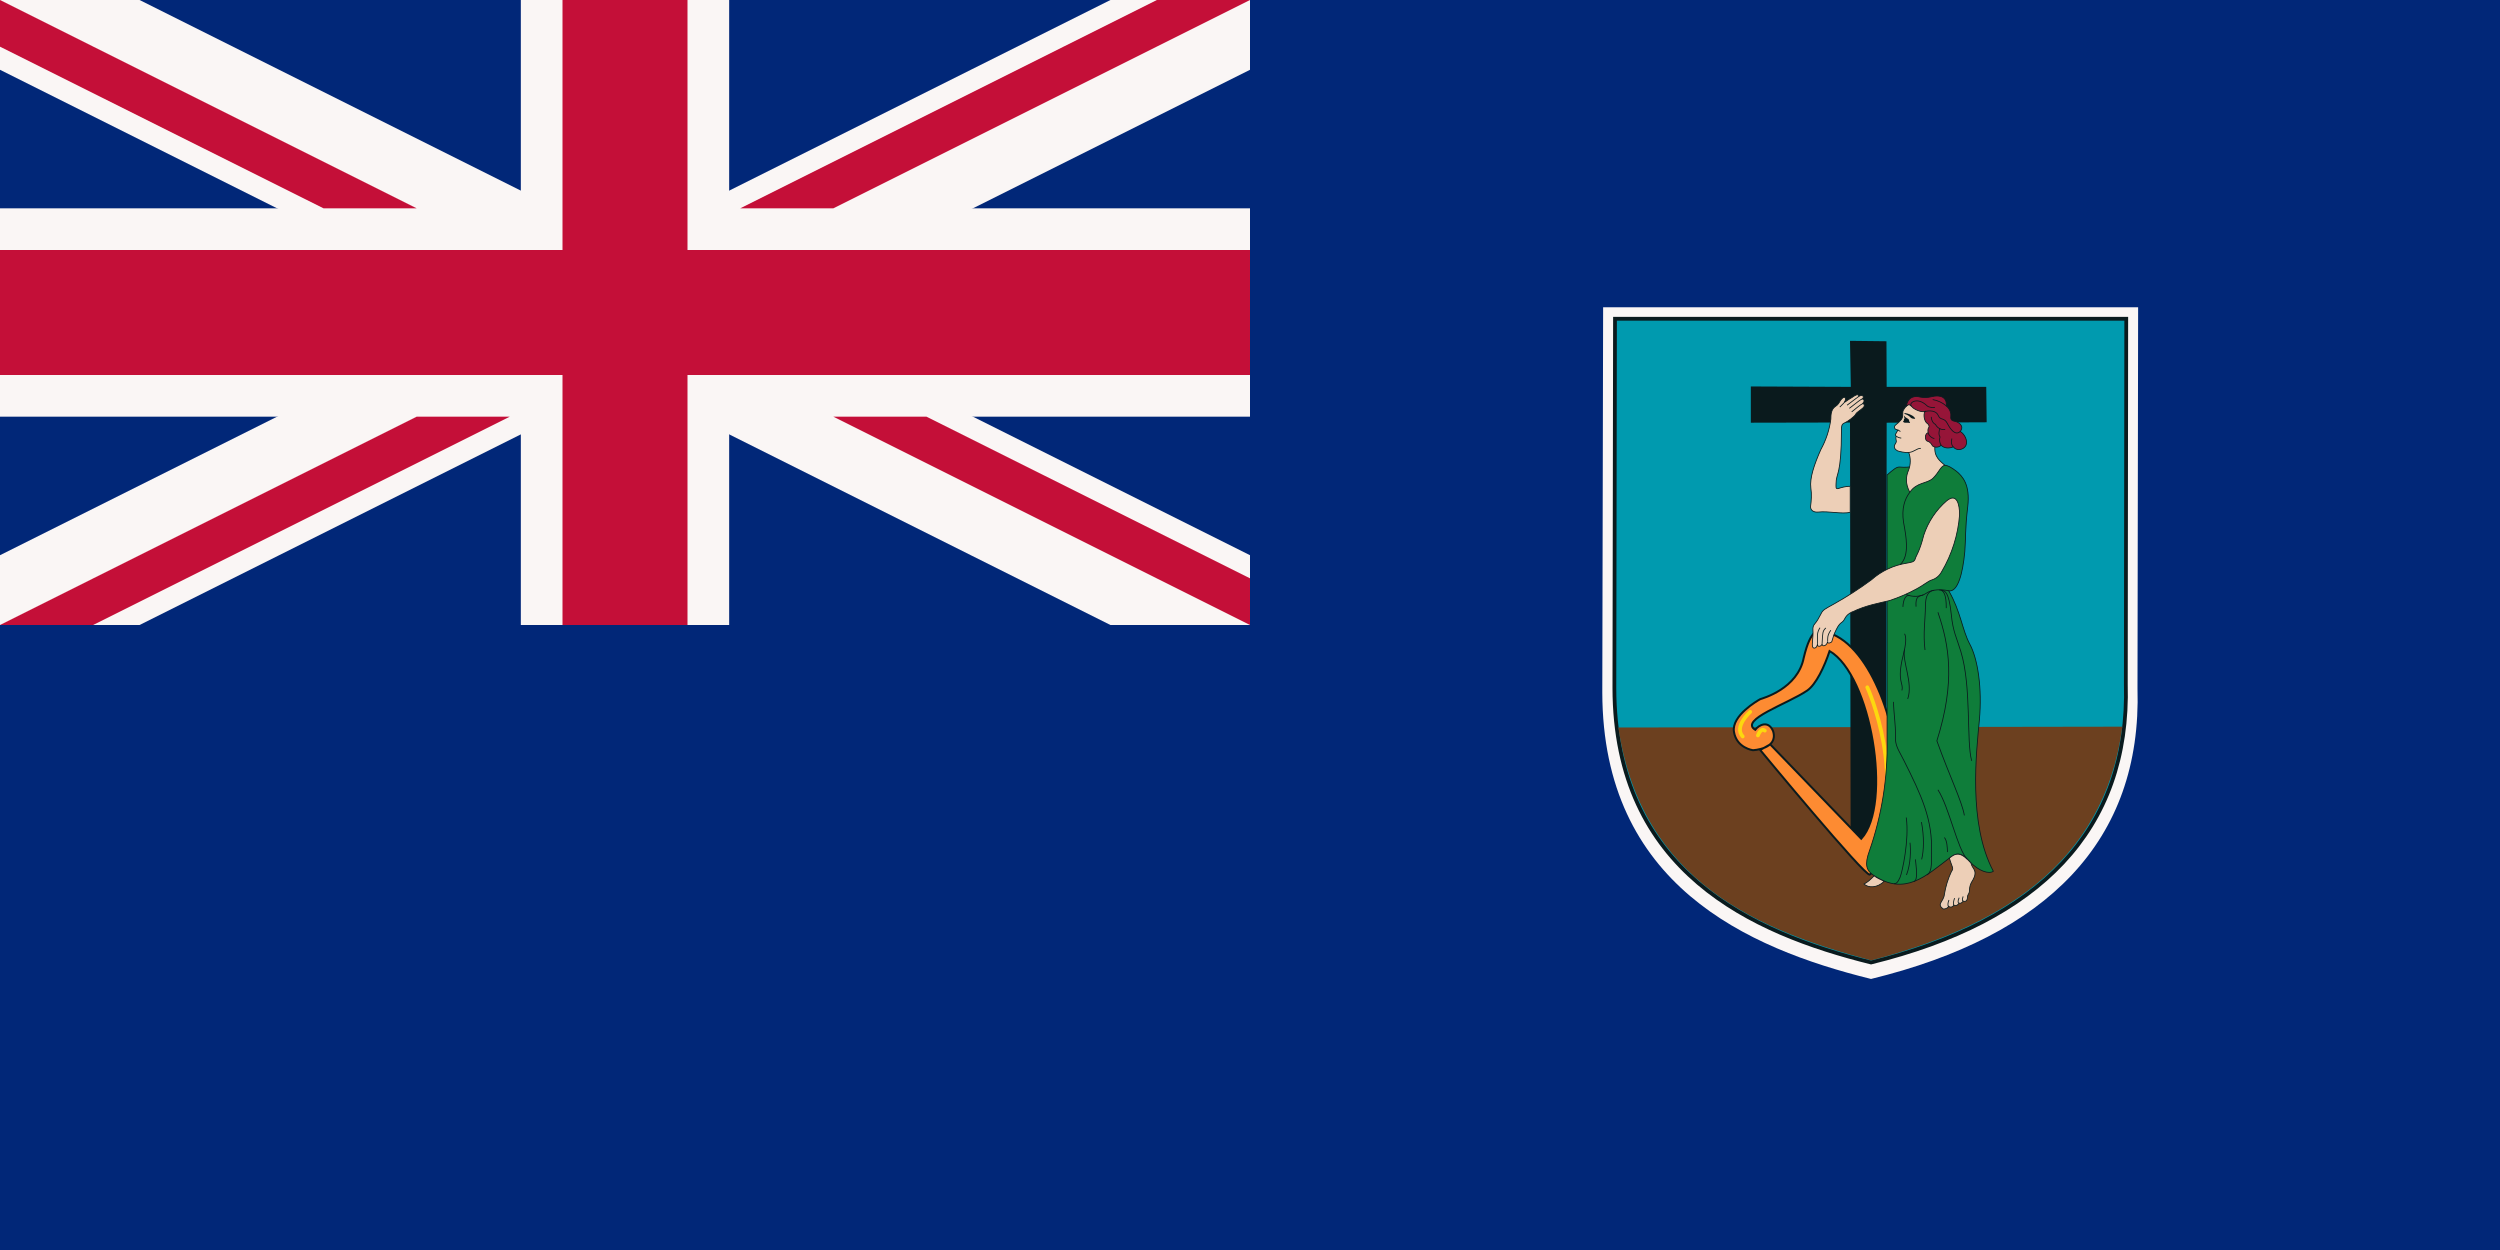
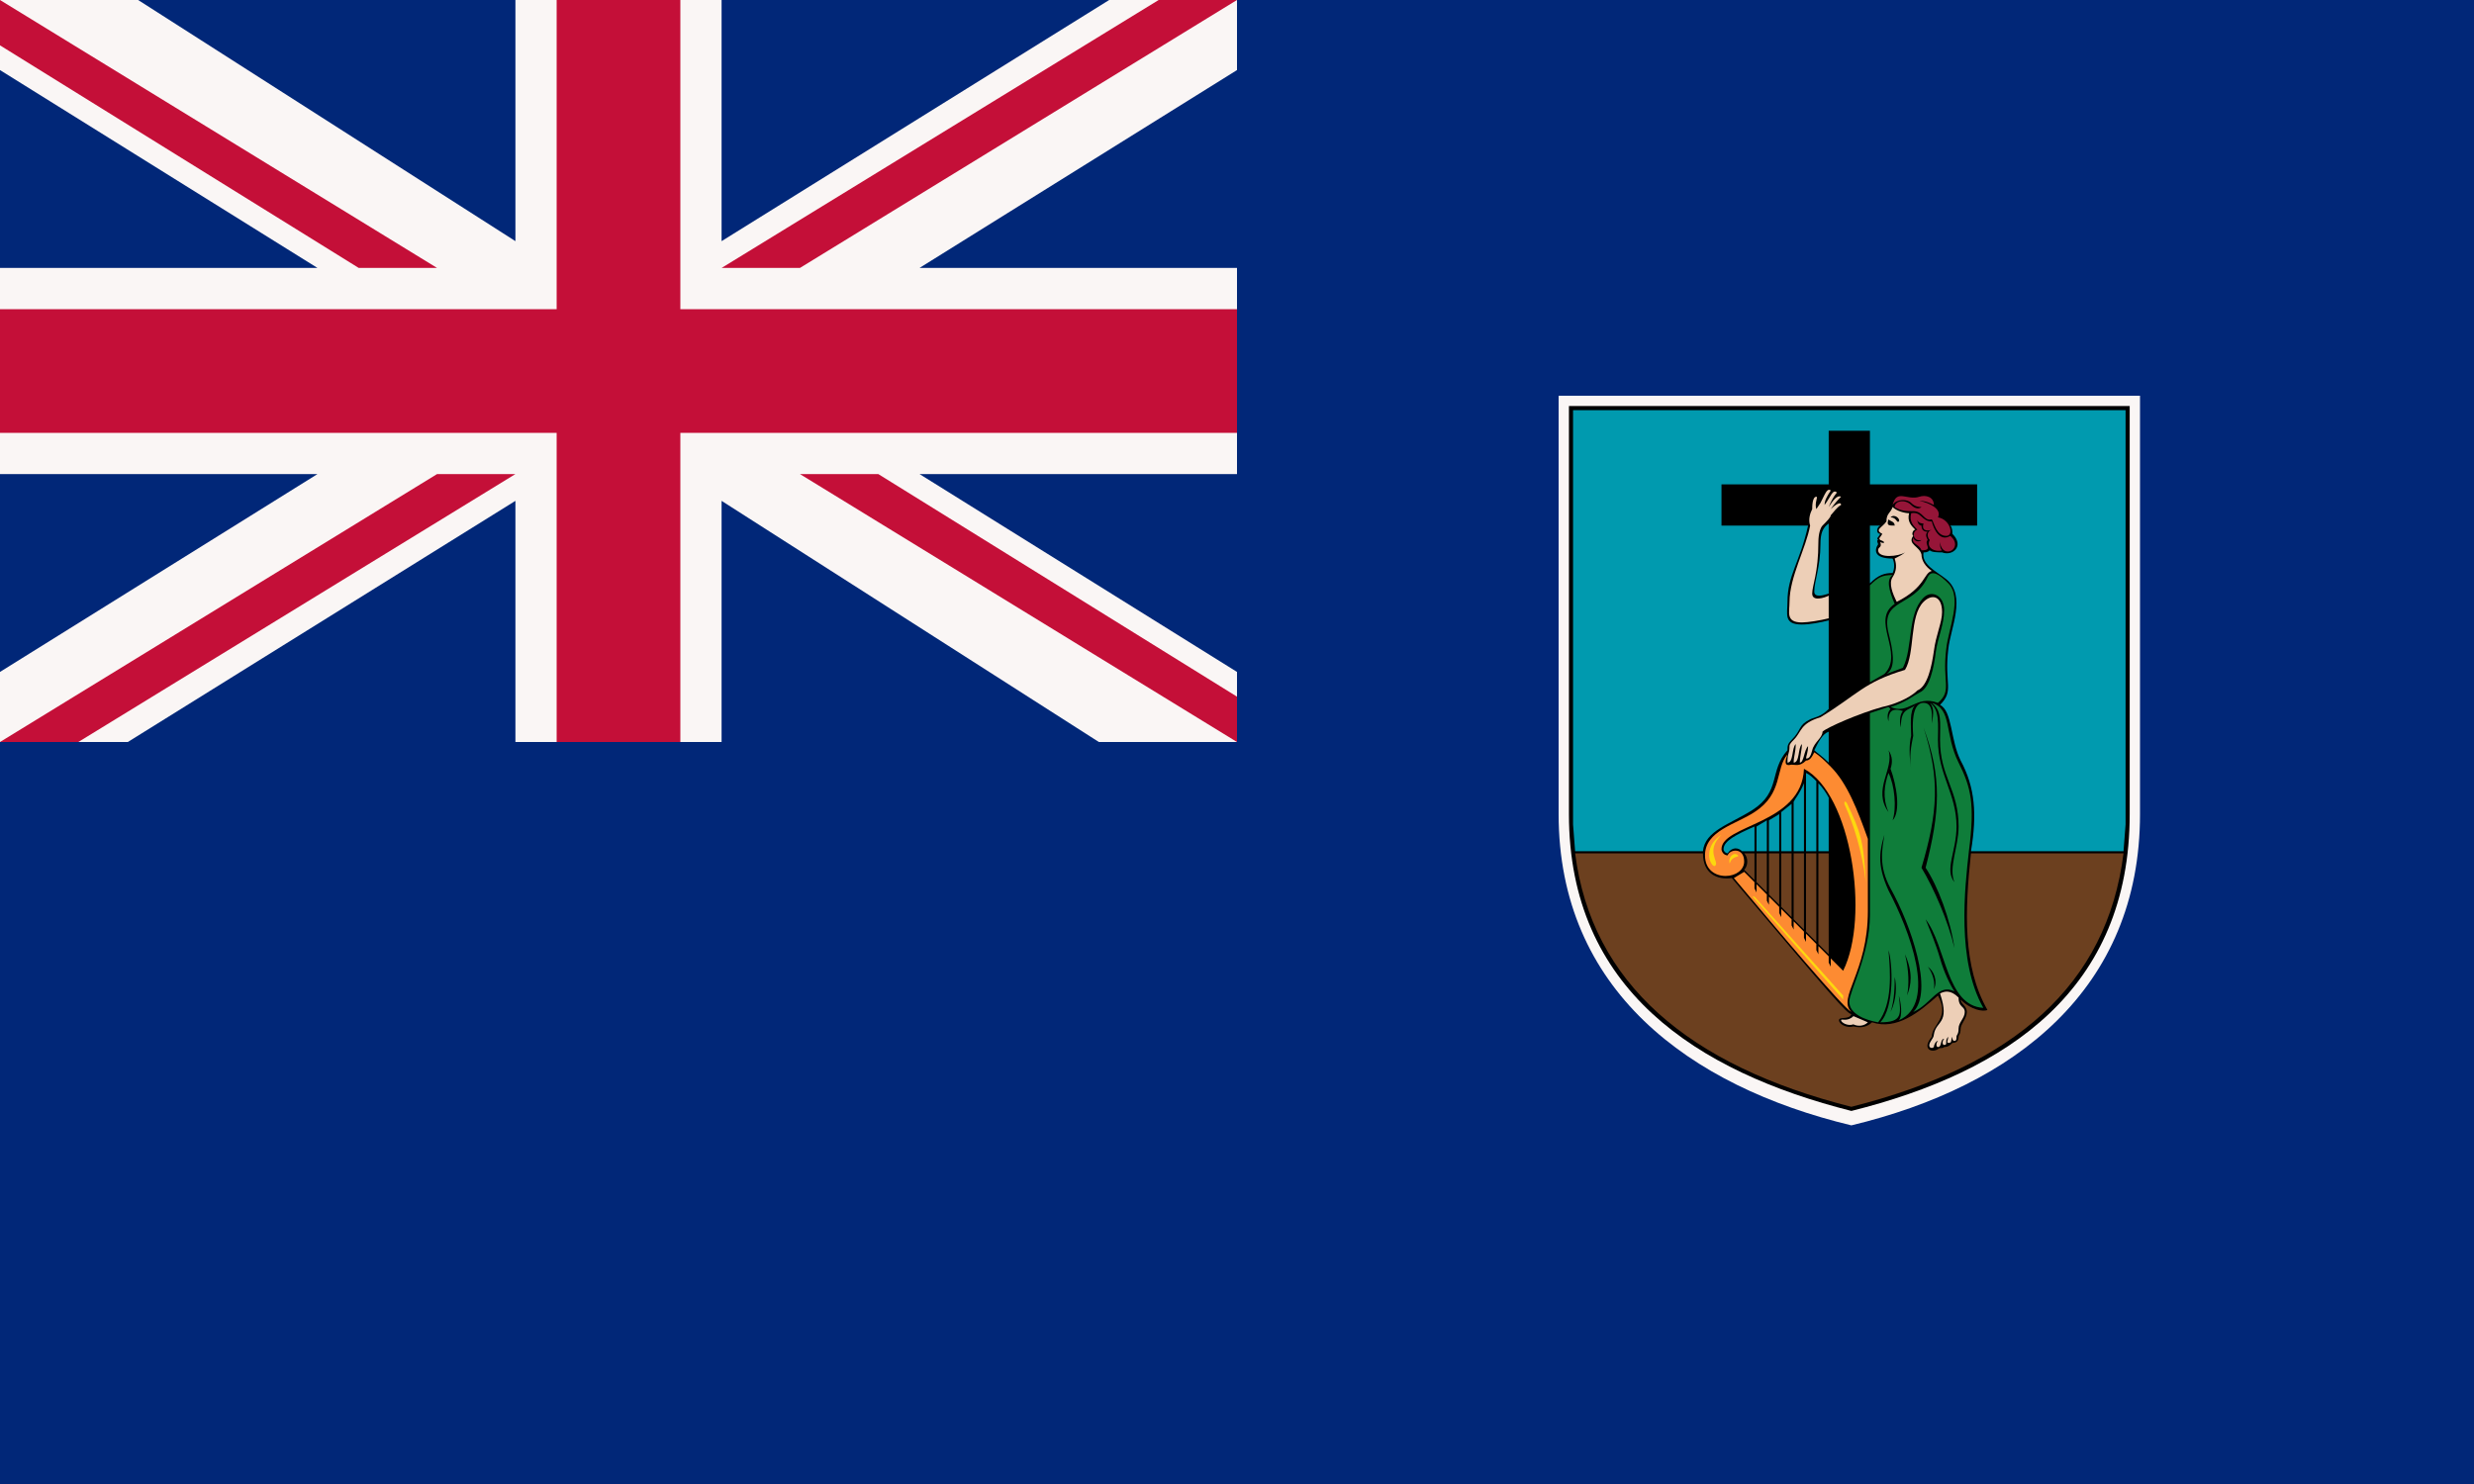
- <svg xmlns="http://www.w3.org/2000/svg" width="1200" height="600">
-   <g fill="#012778">
-     <path d="M0 0h1200v600H0Z" />
-     <path fill="#faf6f5" d="M0 0v33.5L533 300h67v-33.5L67 0H0zm600 0v33.5L67 300H0v-33.5L533 0h67z" />
-     <path fill="#faf6f5" d="M250 0v300h100V0H250zM0 100v100h600V100H0z" />
-     <path fill="#c40f38" d="M0 120v60h600v-60H0zM270 0v300h60V0h-60zM0 300l200-100h44.7l-200 100H0zM0 0l200 100h-44.7L0 22.4V0zm355.3 100 200-100H600L400 100h-44.7zM600 300 400 200h44.7L600 277.6V300z" />\n</g>
-   <path fill="#faf6f5" d="M769.5 147.5h256.8l-.3 182.8c2.2 73.5-43.6 119-127.9 139.6-59.8-14.8-128.8-45.5-129-137.5l.4-184.9z" />
-   <path fill="#009aaf" stroke="#0a1a1d" stroke-width="1.813" d="M775.2 153h245.4l-.2 175.2c2 70.4-41.8 114-122.3 133.8-57.2-14.2-123.1-43.7-123.2-131.8l.3-177.2z" />
-   <path fill="#6c401f" d="M1018.7 349C1009.8 416 958 445.4 898.1 461c-53-14.2-110.2-37-121.3-111.8l242-.4z" />
-   <path fill="#0a1a1d" d="m888.4 185.7-.4-22.1 17.5.2.1 21.9h47.8l.2 17-48 .2-.3 201.9h-17l-.3-202-47.6.1v-17.4z" />
-   <g fill="#fd8b32" stroke="#0a1a1d" stroke-width=".968">
-     <path fill-rule="evenodd" d="m849.7 357.3 43.7 45.3c15.1-16.6 4.6-78.7-15.2-90.1-2.4 7.3-6.5 16.1-10.8 19-9.4 6.4-32.7 14-24.9 18.8 1.8-2.4 6.4-4.7 8.6.7 2.6 8.6-9.7 9.1-9.7 9.1s-7.8-1-9.1-8.8 11.5-15.1 12.6-15.7c1.1-.4 18-4.9 20.9-19.9 3.5-14.7 7.2-12.5 7.9-12.8 22 2.2 36.5 41.7 37.3 69.5.8 27.8-11.3 46.1-13.5 47.4-2.2 1.2-52.6-59.8-52.6-59.8l4.8-2.7z" />
-     <path fill="none" stroke="#fcd80e" stroke-linecap="round" stroke-width="1.813" d="M896.3 329.9s20.4 44.7 1.5 81.4m-54-58.3s1.4-3.9 3.3-2.3m-7-9s-8 7.1-3.6 11.8" />
-   </g>
-   <g stroke="#0a1a1d" stroke-width=".399">
-     <path fill="#0f7d3a" d="M905.8 228c3-2.6 4.6-4.1 6.4-3.8 2 .2 4.5.1 6.3-.5a39 39 0 0 1 15-.4c1.3.1 3 .9 5.7 3 2.7 2.3 6.6 6.2 5.3 17-1.3 10.8-.9 15.5-1.4 21.5-1 10.7-3.4 19.5-7.7 18.8 5.8 10 6.4 18.7 10.1 25.6 3.8 7 6 21 4.6 36.4-1.4 15.2-5.5 49.6 6.7 72.6-2 1.5-7 0-11.3-4.6-4.3-4.6-6.2-4.5-9.8-1.7-11 8.3-21.2 18.4-36.3 8.3-3.5-2.3-4.6-5-2-12a153 153 0 0 0 8.4-53.1V228z" />
-     <path fill="#edcfb7" d="M916.2 217.2a12 12 0 0 1-.1 8.5c-1.3 3-1.6 6.4.6 10.6 3.4-5 8.3-4 11.2-6.8 2.9-2.9 3.5-5.6 5.6-6.2-2.1-1.9-5.4-4-4.7-9.4.7-5.5 8.3-10 1.4-18.3a10 10 0 0 0-16.7 1.5c-.4 1 .2 3-.9 4.3a14.2 14.2 0 0 1-2.6 2.5c-.6.5-1 1.1-.3 2 .3.3.8.3 1.3.5l-1 1.8c-.4.4-.2.8.2 1.2-.6 1.7.5 2-.2 3.2-.7 1.1-1.5 2.5.8 3.8.7.3 3.8 1 5.4.8zm-28 28.7c-4.1 1-10.6-.7-15.5-.1-2.2.2-3.9-.9-3.6-3 .3-2.2.6-5.5.1-8.6-.6-4.7 1.6-11.2 4.8-18.4a41.3 41.3 0 0 0 4.8-14.6c0-2.3.2-4.8 2.2-6.1 1.5-1 1.8-1.9 2.3-2.7 1.2-1.8 2.4-2.2 2.5-1.1.1.6-.1 1.2-.7 2 1.3-1 3.5-2.3 4-2.6.5-.4 3-2.2 3.2-.5 1-.5 1.7-.5 2 0 .2.7 0 .9-.4 1.3.7-.1 1.5 1.1 0 2.3.8-.3 1.6 1 .2 2.1-1.3 1.2-3 2-3.4 3-.5 1-4 3.6-5.3 4.1-1.4.6-1.5 1.4-1.5 3.4 0 22.2-2.6 20.4-2.6 25.8 0 1.4-.3 2.7 1.1 2.3 1.5-.5 3.6-1.1 5.7-1.1v12.5zm.8 47.9c6.5-3.3 14-4.5 17.9-5.5a78 78 0 0 0 13-5.6c3.1-1.6 5.6-3.8 7.3-4.3a8.1 8.1 0 0 0 4.8-4 63 63 0 0 0 8.6-27.3c0-5-1.3-10.7-6.2-6.7a37 37 0 0 0-11 16.5c-2 8-3.7 9.8-4.1 11.4-.5 1.6-2.1 1.6-4 2a33.4 33.4 0 0 0-17 8 170 170 0 0 1-17.8 11.5c-4.6 2.6-5.5 2.8-6.5 5-1 2-2 3.6-2.8 4.5-.9 1-1.1 2-1 3.2.2 1-.2 5.3-.3 6.7 0 1.5.3 1.8.9 1.9.5 0 1.3-.2 1.6-2-.3 1.8 2.1 1.2 2.2-.1 0 1.9 2.5.8 2.6-1 0 1.3 2 .4 2.1-.1.5-1.5.8-3 1.4-4.2.8-1.7 1.7-3.9 3.4-5 1.9-1.4 1-3 4.9-5zm46.7 118c.4 1.7 1.2 3.5 1.5 4.5.3 1.1-.2 1.5-.5 2a41 41 0 0 0-3.4 11c-.1 1.6-1.2 3.1-1.7 4-.6 1.1-.3 1.9 1 2.9.5.4 2.5-.2 2.7-1.2.8.7 2 .5 2.6-.6.7.6 1.8.2 2.5-.9.6.4 1.6-.4 2-1 1 .5 2-.1 2-2 0-.5.3-1.2.6-1.6.3-.5.4-1.4.4-2.2 0-.8.4-2.4 1.1-3.5.7-1.1 1.9-3.1 1.4-5-.5-1.7-1.2-1.6-1.9-4-1.6-1.7-3.7-4-6-4.2-2.2-.1-3.5 1.4-4.3 1.9zm-41 12.5c2 2 6.5 2 9.7-1.3-1.1-.5-3.7-1.7-4.8-2.6-1.6 1.6-3.4 3.4-5 3.9z" />
-     <path fill="#961538" d="M915 195c.9-5 4.5-5 6.8-4.4 1 .2 3.2.4 5.4-.2 4.3-1.1 7.5.4 7 4.5 1.2.8 2.4 2.9 2.2 4.6-.2 1.7.2 2.4 1.8 2.7 1.5.2 5 2.1 2.7 4.9 2.2 1.3 3.8 4.6 2.7 6.8-1.2 2.2-4.6 2.6-6 .6-1.7.7-4.3.9-5.9-.8-1 1.3-3.8 1.2-4.3 0a3.6 3.6 0 0 0-2.4-2c-1.1-.5-1.2-3.6.5-4-.2-1-.1-2 .3-2.5s.1-1.5-1-2.2c-1-.8-1.8-3.9-.8-5.5-1.7.6-5.5-1.1-6.3-2.3-.8-1.1-1.9-1.2-2.6-.2z" />
-     <g fill="none">
-       <path d="M916.2 217.2c2.8-.3 3.7-2 5.8-2m-11.8-5.8.7.4c.5.3 1.2.4 1.7.5m-1.6-3.9 1.2.7m5.3-12c-1.6-1.7 2.8-4.9 7.5-.3 1 .9 3.1.9 3.8.7m-4.8 2c2.2-.5 5.4-.5 6.4 2 1 2.4 2.8.8 4.3 3.7 1.5 2.9 3.9 6.1 6.2 3.9m-9.2 6.6a5 5 0 0 1-.5-4c-.8-1-.5-3.1 0-4.1m-5.7 2.1c.1.9 1.3 2.5 3 2.8m9 4c-1-1.3-.9-2.5-.6-4" />
-       <path d="M927 200.1c0 1.3.7 3 2 3.6.4.8 1.8 2.8 4.7 2.5m.6-11.3a13.6 13.6 0 0 0-6.6-3.1m-11 44.5c-2.5 3.3-4 7.9-3 14.4 1.2 6.5 3.1 16-1.6 20.3m23.3 12.6c-3.3-.8-8-.8-10.7 1.1s-6.9 2-9.8.6" />
-       <path d="M928.4 283.3c-2.9.5-4.2 2.6-4.2 7.9 0 5.3-1.2 13.1-.2 20.8m-.8-26.4c-2 .5-3.9.5-3.5 5.6m-6.3.1c.1-3 1.2-6 3.2-5.4m17.6 6c.1-6.8-1.4-8.8-3.4-8.7 2.7 0 4.6.4 5.8 11.6.8 8.4 2.6 11.3 4.6 17.9 5.2 17 2.6 43.2 5.2 52.5m-16.2-71.3c5.5 15.9 8.4 33.5-.5 61.7 6 16.8 12 28.9 13.2 35.8m-30-60c1-3.6-2.6-4 .6-16.7 1.4-5.5 1.6-8.8.7-10.5" />
-       <path d="M914.2 311.7c-1.3 5.6 4.2 16.1 1.5 23.8m-6.8 1.4c0 5 1.1 11.3.9 16.2-.3 4.9 1.7 7.1 4 11.8 8.4 16.7 14 28.6 13.3 44.4-.2 2.9.8 9-2.2 10.7m-15.8 4.2c.9 0 1.8-.4 2.9-3s4.5-18.1 3-28.8m1.8 12.1c.4 3.3.4 10.1-1.7 15.5" />
-       <path d="M922.3 394.6c1.3 7 1.2 13.4.1 17.9m-3 0c.2 2.8 1.5 10-.7 10.6m11.5-44c5.4 8.3 9.5 28.9 14 33.2m-9.4-3.3c-.1-2.3-.2-5.5-1.5-7m-56-94c0-1.5-.3-3 1.5-5.5m-4.2 6.5c.3-5.5.2-6 1.8-7.6m-4 7.7c0-4-.4-5.3 1.2-7.8m18.7-111.1-5.7 4.3m7.3-3c-.7.1-2.7 1.8-6.2 4.5m6.3-2.2c-1.2.5-3.3 2.5-5.2 3.9m-3.7-4.3-2 2M935.2 435c-.3-.3-.3-1.6.3-3m2.3 2.4c-.4-.4 0-2.2.4-3.3m2 2.4c-.4-.2-.5-1.2.2-2.6m1.8 1.6c-.3-.1-.4-.7.1-2.2" />
-     </g>
-     <path fill="#0a1a1d" stroke="none" d="M914 199.6c1 1.3 2.1 1.2 2.3 2 .2 1 .3 1 .5 1.3.2.2-.5.2-.8 0h-1.7c-.5 0-1.1-.7-.8-.7.4-.1.4-.2.3-.5 0-.3.2-.7.4-.8l-.1-.4c-.2-.4-.4-1.2-.1-1zm.6-1.3c1.2.2 3.2.8 4.3 2 .8 1 .1.7-.3.7s-1.3-.2-1.7-.8a5.8 5.8 0 0 0-2.4-1.4c-.4-.1-.8-.6.1-.5z" />
-   </g>
+ <svg xmlns="http://www.w3.org/2000/svg" width="1200" height="720">
+   <path fill="#012778" d="M0 0h1200v720H0z" />
+   <path fill="#faf6f5" d="m600 34-154 96h154v100H446l154 96v34h-67L350 243v117H250V243L62 360H0v-34l154-96H0V130h154L0 34V0h67l183 117V0h100v117L538 0h62zm156 158h282v203c0 85-61 132-140 151-79-19-142-66-142-151z" />
+   <path fill="#c40f38" d="M174 130 0 22V0l212 130zM330 0h-60v150H0v60h270v150h60V210h270v-60H330zm270 0h-38L350 130h38zM0 360h38l212-130h-38zm388-130 212 130v-22L426 230z" />
+   <path d="M1033 395V197H761v198c0 85 62 125 137 144 76-19 135-59 135-144" />
+   <path fill="#009aaf" d="M887 254c-3 2-4 5-4 10 0 11-3 18-3 23 0 3 4 2 7 1zm0 116v-15c-3 1-5 5-7 9 1 1 4 3 7 6m31-99c-9 0-9-4-7-7 0 0-1-2 0-2-1-1 0-1 1-3-2 0-2-3 0-4h-5v28c4-4 7-5 11-5 1-2 1-5 0-7m-60 127v15h5v-18zm6-4v19h5v-23zm6-5v24h5v-33c-2 5-4 7-5 9m12-9v33h5v-26c-1-2-3-5-5-7m-6-5v38h5v-34c-2-2-3-3-5-4m-24 26v12h5v-15zm-1 0c-9 4-15 7-15 11 0 1 1 2 2 2 2-3 5-3 7-1h6zm180-1V199H763v201l1 13h62c1-10 13-13 24-20 14-9 8-19 17-29 0-2 0-3 2-5 5-5 3-7 9-10 2-1 5-1 9-5v-43c-4 1-9 2-13 2-9 0-7-5-7-11 0-13 6-19 10-37h-42v-20h52v-26h20v26h52v20h-13c1 1 1 3 1 4 6 6 0 11-5 9-2 0-5 0-6-1-1 1-2 1-3 1-1 6 6 9 11 13 10 8 2 24 1 34-2 17 3 20-4 27 6 3 5 17 10 27 7 13 8 26 5 44h74z" />
+   <path fill="#0f7d3a" d="M916 307c2 8 4 17-1 20l8-3c5-10 2-26 10-34 4-4 10-1 10 6s-3 13-4 20c-1 8-3 18-8 20-2 1-7 5-14 7 9 4 12-6 23-2 7-6 2-10 4-26 1-10 8-25 1-32-4-4-8-7-10-3-7 15-23 10-19 27m3-14c-3-7-4-12-1-14-5 0-7 1-11 5v47l7-4c10-10-7-26 5-34m43 196c-13-23-9-58-7-76 3-23 1-31-5-43-7-14-3-26-13-29 5 4 4 9 4 18 0 18 9 24 9 42 0 10-5 20-2 27-5-6 1-15 1-27 0-16-9-25-9-42 0-7 1-15-4-18 2 2 2 5 1 10 0-3 1-10-4-10-3 0-6 3-5 16-1 5-2 10-1 16-1-6-1-12 0-16 0-5-1-12 2-15-3 3-7 1-7 11-1-4 0-7 1-8-6-2-7 1-7 5-1-3 0-5 1-6l-1-1-9 3v98c0 19-10 37-10 42 0 6 8 9 14 10 7-9 6-24 5-35 2 6 3 28-4 35 11 0 10-4 9-13 1 3 2 10 0 12 19-8 5-44-5-63-6-13-4-20-2-27-1 7-3 15 3 26 10 18 21 50 11 60 9-4 12-14 20-10-2-3-5-9-7-16s-5-14-7-19c10 13 10 42 28 43m-37-6c1-5 1-12-1-20 4 9 3 15 1 20m-8 8c2-6 2-13 2-17 1 4 1 11-2 17m1-93c2-6 1-17-2-23-2 6-3 12 0 19-8-11 3-21 0-30 2 3 2 6 1 9 3 8 5 21 1 25m20 82c1-5-2-10-3-11 3 2 5 7 3 11m-6-59c8-27 9-43 1-68 9 24 8 41 1 68 6 9 12 25 14 39-3-13-10-29-16-39" />
+   <path fill="#edcfb7" d="M911 267c0 4 10 3 13 1-1 1-3 2-5 3 1 3 1 6-1 9s0 8 2 12c14-7 13-14 17-15-3-2-5-5-5-8-1-4-7-5-4-9-1-1 0-3 1-3-2-2-4-4-3-8-2 0-6-1-8-3-1 3-3 3-3 7-2 3-6 4-2 6-1 2-2 2-1 3 3 1 2 2 0 1 1 3-1 2-1 4m10-14c-1 1-1-2-4-2 2-2 5 1 4 2m-5-1c1 1 3 1 3 3-3 0-4 0-3-3m-42 50c3 0 9-1 13-2v-11c-2 1-8 3-8-1s3-10 3-25c0-4 1-7 2-8 2-2 4-4 4-5 1-1 3-4 5-5 0-2-3 0-5 2 2-3 4-5 5-6-2-1-4 2-6 5 2-5 4-7 4-7-2-2-3 2-6 6 0-2 1-4 3-7-1-1-2 0-3 2l-2 4-2 3c-1-3 1-6 0-6-2 0-2 5-2 6-1 2-2 5-1 8-2 11-10 25-10 37 0 5-2 10 6 10m68-5c0-8-5-9-9-5-7 7-4 25-9 33-20 6-23 12-41 23-10 3-9 7-13 11-1 1-2 2-2 3 0 4-1 3-1 8 3 0 2-7 4-9 0 4-1 6-1 9 3 0 2-7 4-9 0 3-1 6-1 9 2 0 2-6 4-8 0 3-1 5-1 6 1 0 2 0 3-4s5-6 5-9c2-2 18-9 29-12 5-1 13-4 17-8 5-2 7-12 8-19 1-8 4-14 4-19m8 187c-4-4-7-3-9-2 5 15-2 13-3 20 0 2-3 4-2 6 1 1 2 0 2 0 0-1 1-3 2-3-1 1-1 3 0 3 2 0 1-4 3-4-1 1-1 3 0 3 2 0 0-2 2-4 0 1-1 3 0 3 2 0 1-1 2-3 0 1 0 2 1 2s1-1 1-2 1-1 1-4 3-5 3-8-3-2-3-7m-57 11c0 1 3 3 6 2 2 1 5 1 7-1l-7-3c-3 3-6 1-6 2" />
+   <path fill="#961538" d="M946 260c-5 3-8-3-9-7-5 0-5-5-10-4-1 4 1 6 3 8-3 1-2 6 2 5-1 1-3 1-4-1-1 3 3 3 4 6 6 0 1-3 3-5-1-2-1-3 0-4q-3 0-3-3c-1 0-2-1-2-3 0 1 1 2 3 2-1 3 1 4 4 3-3 1-2 4-1 5-2 4 3 6 6 5-1-1-1-2-1-4 1 9 12 3 5-3m-19-15c-3-3-8-2-8 1 3 2 6 2 9 2 5 0 5 5 9 4 1 1 2 8 7 8 4 0 2-8-4-9 2-4-4-7-9-8 3 0 5 1 7 2 0-4-4-5-7-4-6 2-11-4-13 4 2-3 7-3 9-1s4 2 5 2c-1 1-3 1-5-1" />
+   <path fill="#6c401f" d="M857 414h-5v14l5 5zm30 0h-5v44l5 5zm-6 0h-5v38l5 5zm-6 0h-5v32l5 5zm-24 13v-13h-5c2 2 2 6 0 8zm18-13h-5v26l5 5zm-6 0h-5v20l5 5zm93 0c-3 28-4 55 8 76-2 1-8 0-13-5 0 2 3 3 3 6s-3 6-3 8c0 3-1 3-1 4q0 3-3 3c-1 1-2 2-4 2-1 1-2 0-3 1-3 2-8 0-3-6 0-6 9-9 3-20-9 8-20 17-32 13-2 2-5 3-9 2-3 1-7-1-7-3s5 0 6-3c-2 0-9-8-58-66-7 1-14-2-14-12h-62c8 63 55 103 134 123 79-20 124-59 132-123z" />
+   <path fill="#fd8b32" d="M906 407c-5-14-10-27-18-35-3-3-5-5-8-7-1 2-2 4-4 4-3 3-5 2-7 2-4 1-3-2-2-5-6 7-2 19-16 28-9 6-24 9-24 21 0 7 5 10 10 10s9-3 9-7c0-7-7-6-8-3-2 0-3-2-3-3 0-12 39-12 40-39 23 12 32 72 19 98l-6-6v4l-1-2v-3l-5-5v4l-1-2v-3l-5-5v4l-1-2v-3l-5-5v4l-1-2v-3l-5-5v4l-1-2v-3l-5-5v4l-1-2v-3l-5-5v4l-1-2v-3l-5-5-5 3c21 25 53 63 57 65-7-7 8-19 8-49z" />
+   <path fill="#fcd80e" d="m850 435 44 50v-2l-43-48zm46-45c-1-2-2-1-1 1 4 9 8 21 10 37-1-21-3-25-9-38m-57 29c1-4 5-3 4-4-2-2-5 1-4 4m-10-4c0 3 2 6 3 5 2-2-5-7 3-15-3 2-6 5-6 10" />
</svg>
